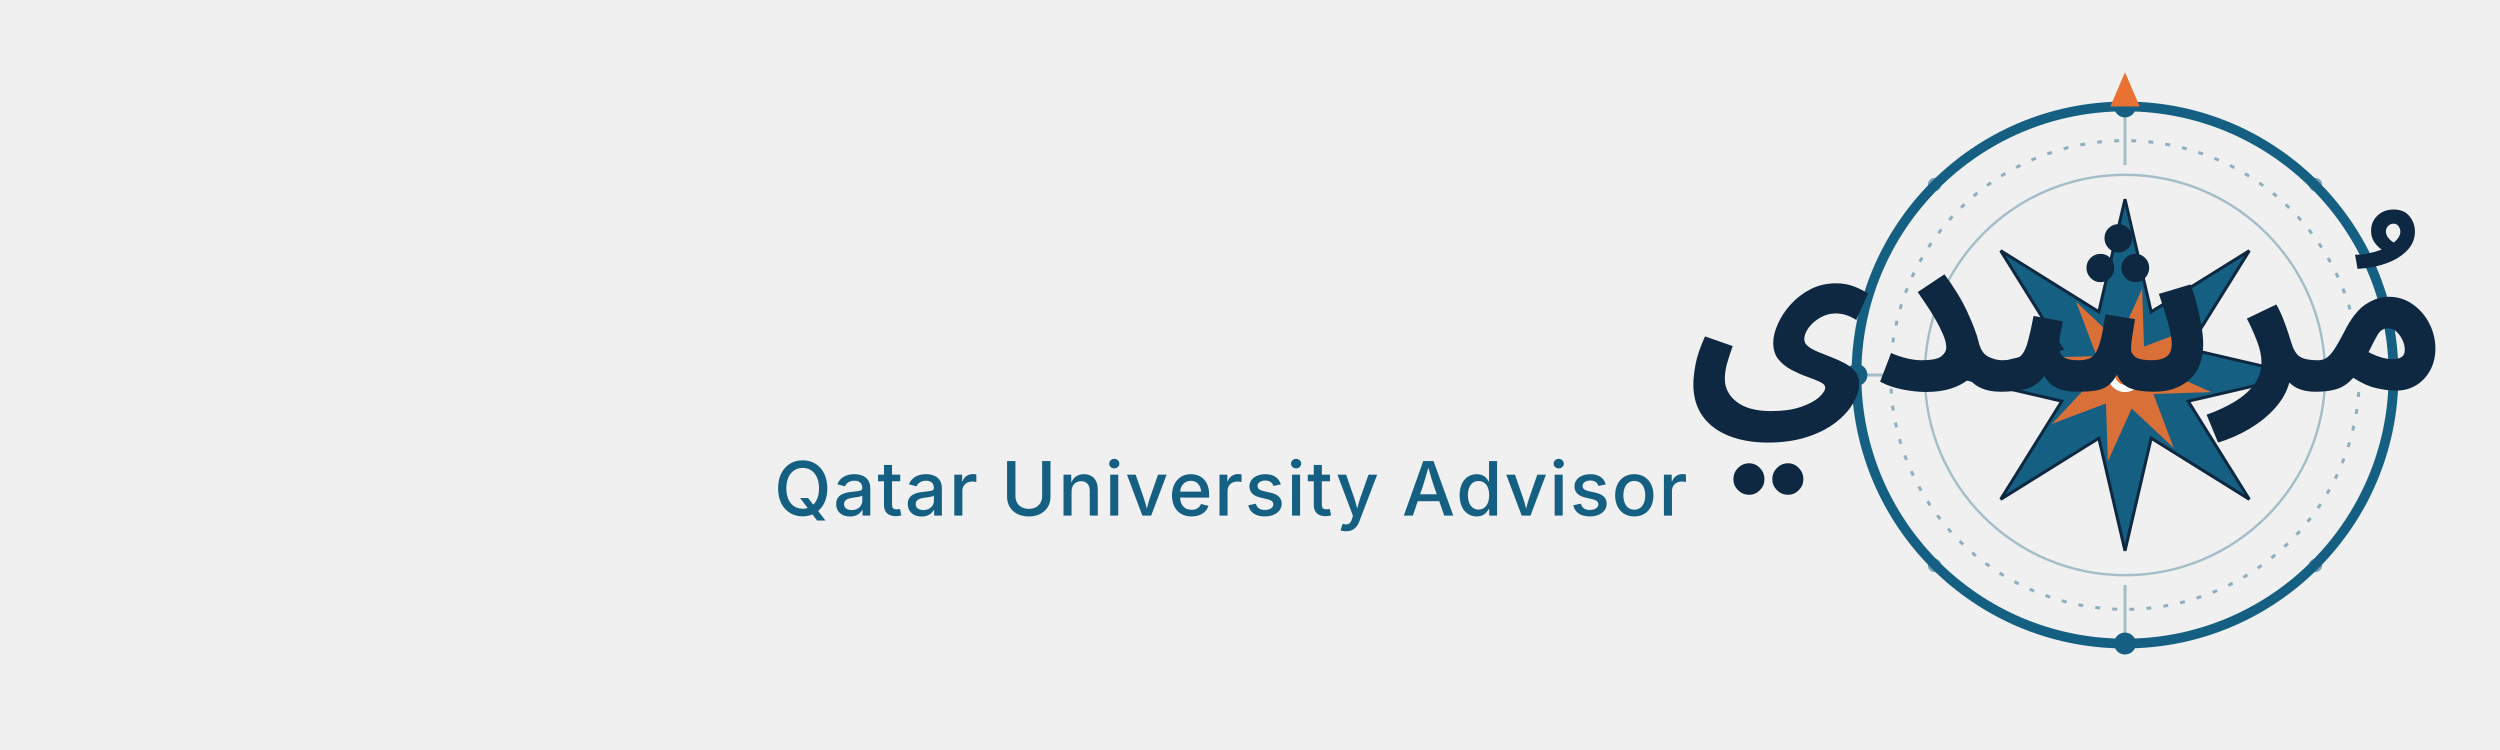
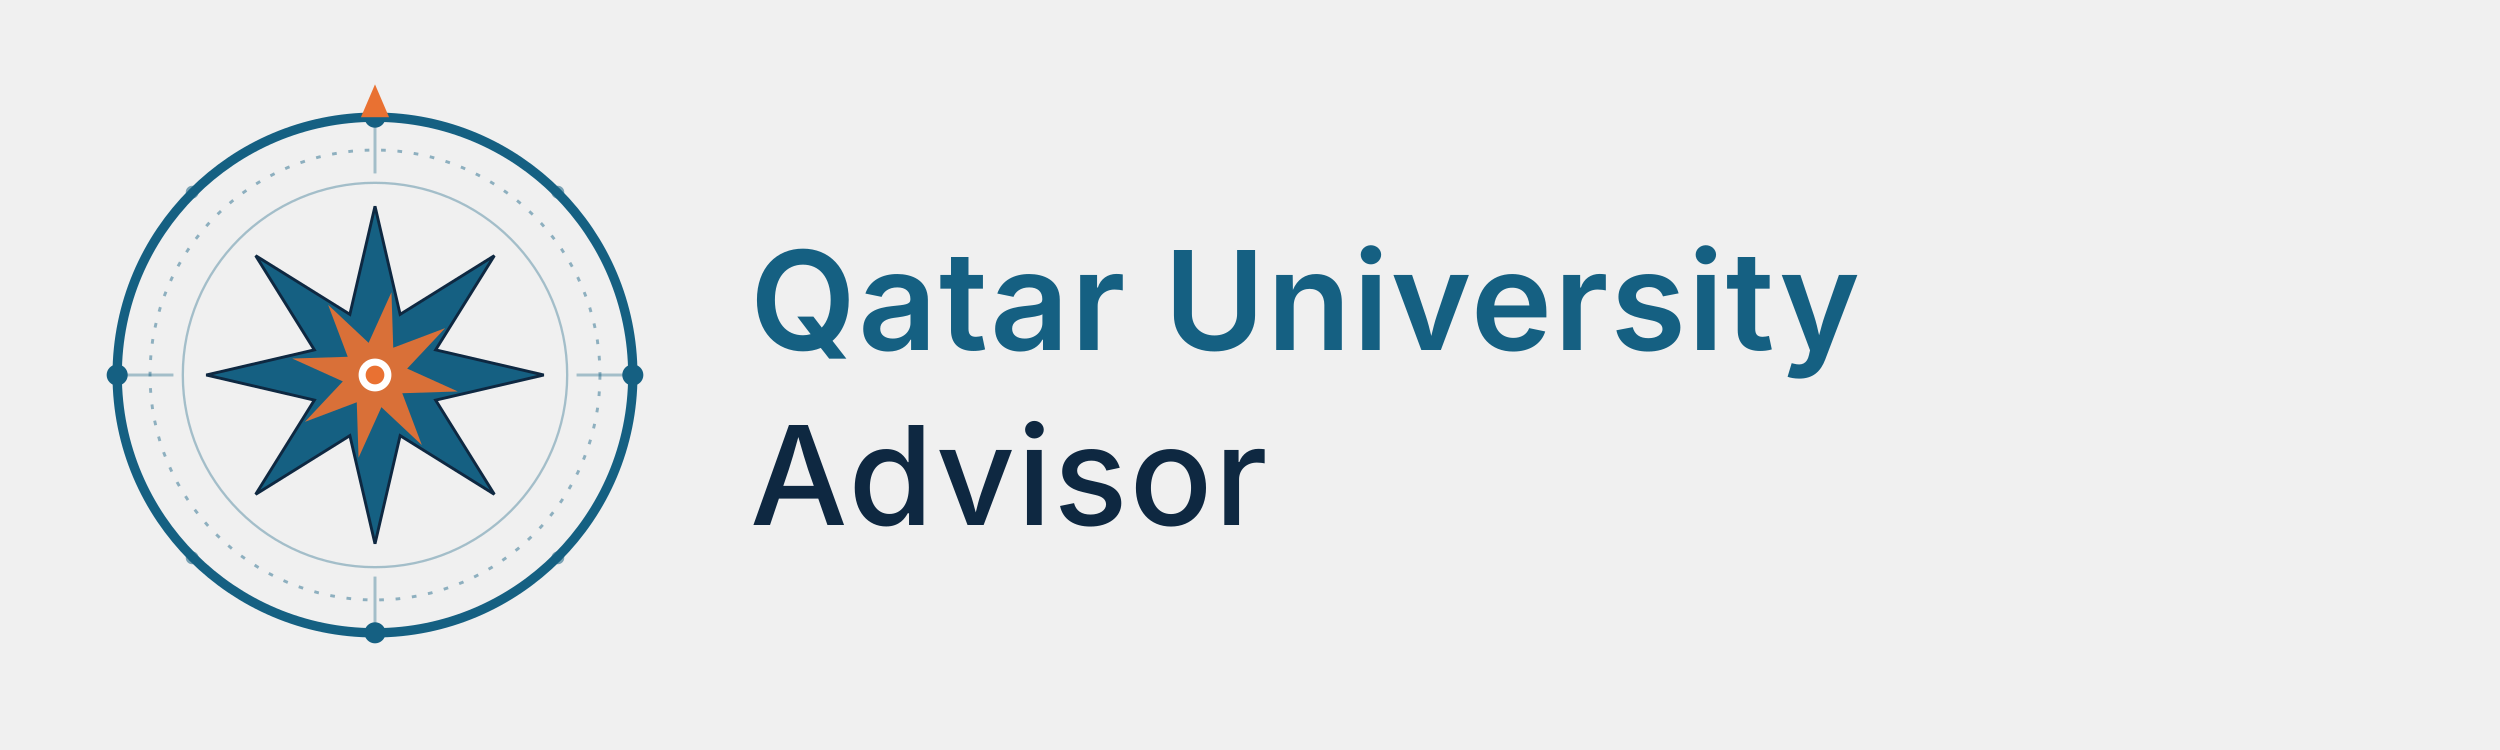
- <svg xmlns="http://www.w3.org/2000/svg" viewBox="0 0 800 240" width="800" height="240" role="img" aria-label="مُرشدي - Qatar University Advisor">
-   <g transform="translate(580 20) scale(0.78125)">
+ <svg xmlns="http://www.w3.org/2000/svg" viewBox="0 0 400 120" width="400" height="120" role="img" aria-label="Qatar University Advisor">
+   <g transform="translate(12 12) scale(0.375)">
    <circle cx="128" cy="128" r="110" fill="none" stroke="#156082" stroke-width="4" />
    <circle cx="128" cy="128" r="96" fill="none" stroke="#156082" stroke-width="1.25" stroke-dasharray="2 5" opacity="0.45" />
    <circle cx="128" cy="128" r="82" fill="none" stroke="#156082" stroke-width="1" opacity="0.35" />
    <g stroke="#156082" stroke-width="1.25" opacity="0.35">
      <line x1="128" y1="22" x2="128" y2="42" />
      <line x1="128" y1="214" x2="128" y2="234" />
      <line x1="22" y1="128" x2="42" y2="128" />
      <line x1="214" y1="128" x2="234" y2="128" />
    </g>
    <g fill="#156082">
      <circle cx="128" cy="18" r="4.5" />
      <circle cx="128" cy="238" r="4.5" />
      <circle cx="18" cy="128" r="4.5" />
      <circle cx="238" cy="128" r="4.5" />
    </g>
    <g fill="#156082" opacity="0.55">
      <circle cx="206" cy="50" r="2.75" />
      <circle cx="206" cy="206" r="2.75" />
      <circle cx="50" cy="206" r="2.75" />
      <circle cx="50" cy="50" r="2.75" />
    </g>
    <polygon points="128.00,56.00 138.72,102.13 178.91,77.09 153.87,117.28 200.00,128.00 153.87,138.72 178.91,178.91 138.72,153.87 128.00,200.00 117.28,153.87 77.09,178.91 102.13,138.72 56.00,128.00 102.13,117.28 77.09,77.09 117.28,102.13" fill="#156082" stroke="#0E2841" stroke-width="1.25" stroke-linejoin="miter" />
    <polygon points="135.02,92.69 135.78,116.36 157.93,108.00 141.73,125.27 163.31,135.02 139.64,135.78 148.00,157.93 130.73,141.73 120.98,163.31 120.22,139.64 98.07,148.00 114.27,130.73 92.69,120.98 116.36,120.22 108.00,98.07 125.27,114.27" fill="#E97132" opacity="0.92" />
    <circle cx="128" cy="128" r="7" fill="#FFFFFF" />
    <circle cx="128" cy="128" r="4" fill="#E97132" />
    <path d="M 128,4 L 134,18 L 122,18 Z" fill="#E97132" />
  </g>
-   <text x="540" y="125" font-family="'Readex Pro','Noto Sans Arabic','Segoe UI',sans-serif" font-weight="700" font-size="72" fill="#0E2841" text-anchor="end" direction="rtl">مُرشدي</text>
-   <text x="540" y="165" font-family="'Inter','Segoe UI',Arial,sans-serif" font-weight="500" font-size="24" letter-spacing="0.5" fill="#156082" text-anchor="end">Qatar University Advisor</text>
+   <text x="120" y="56" font-family="'Inter','Segoe UI',Arial,sans-serif" font-weight="600" font-size="22" letter-spacing="0.3" fill="#156082">Qatar University</text>
+   <text x="120" y="84" font-family="'Inter','Segoe UI',Arial,sans-serif" font-weight="500" font-size="22" letter-spacing="0.3" fill="#0E2841">Advisor</text>
</svg>
